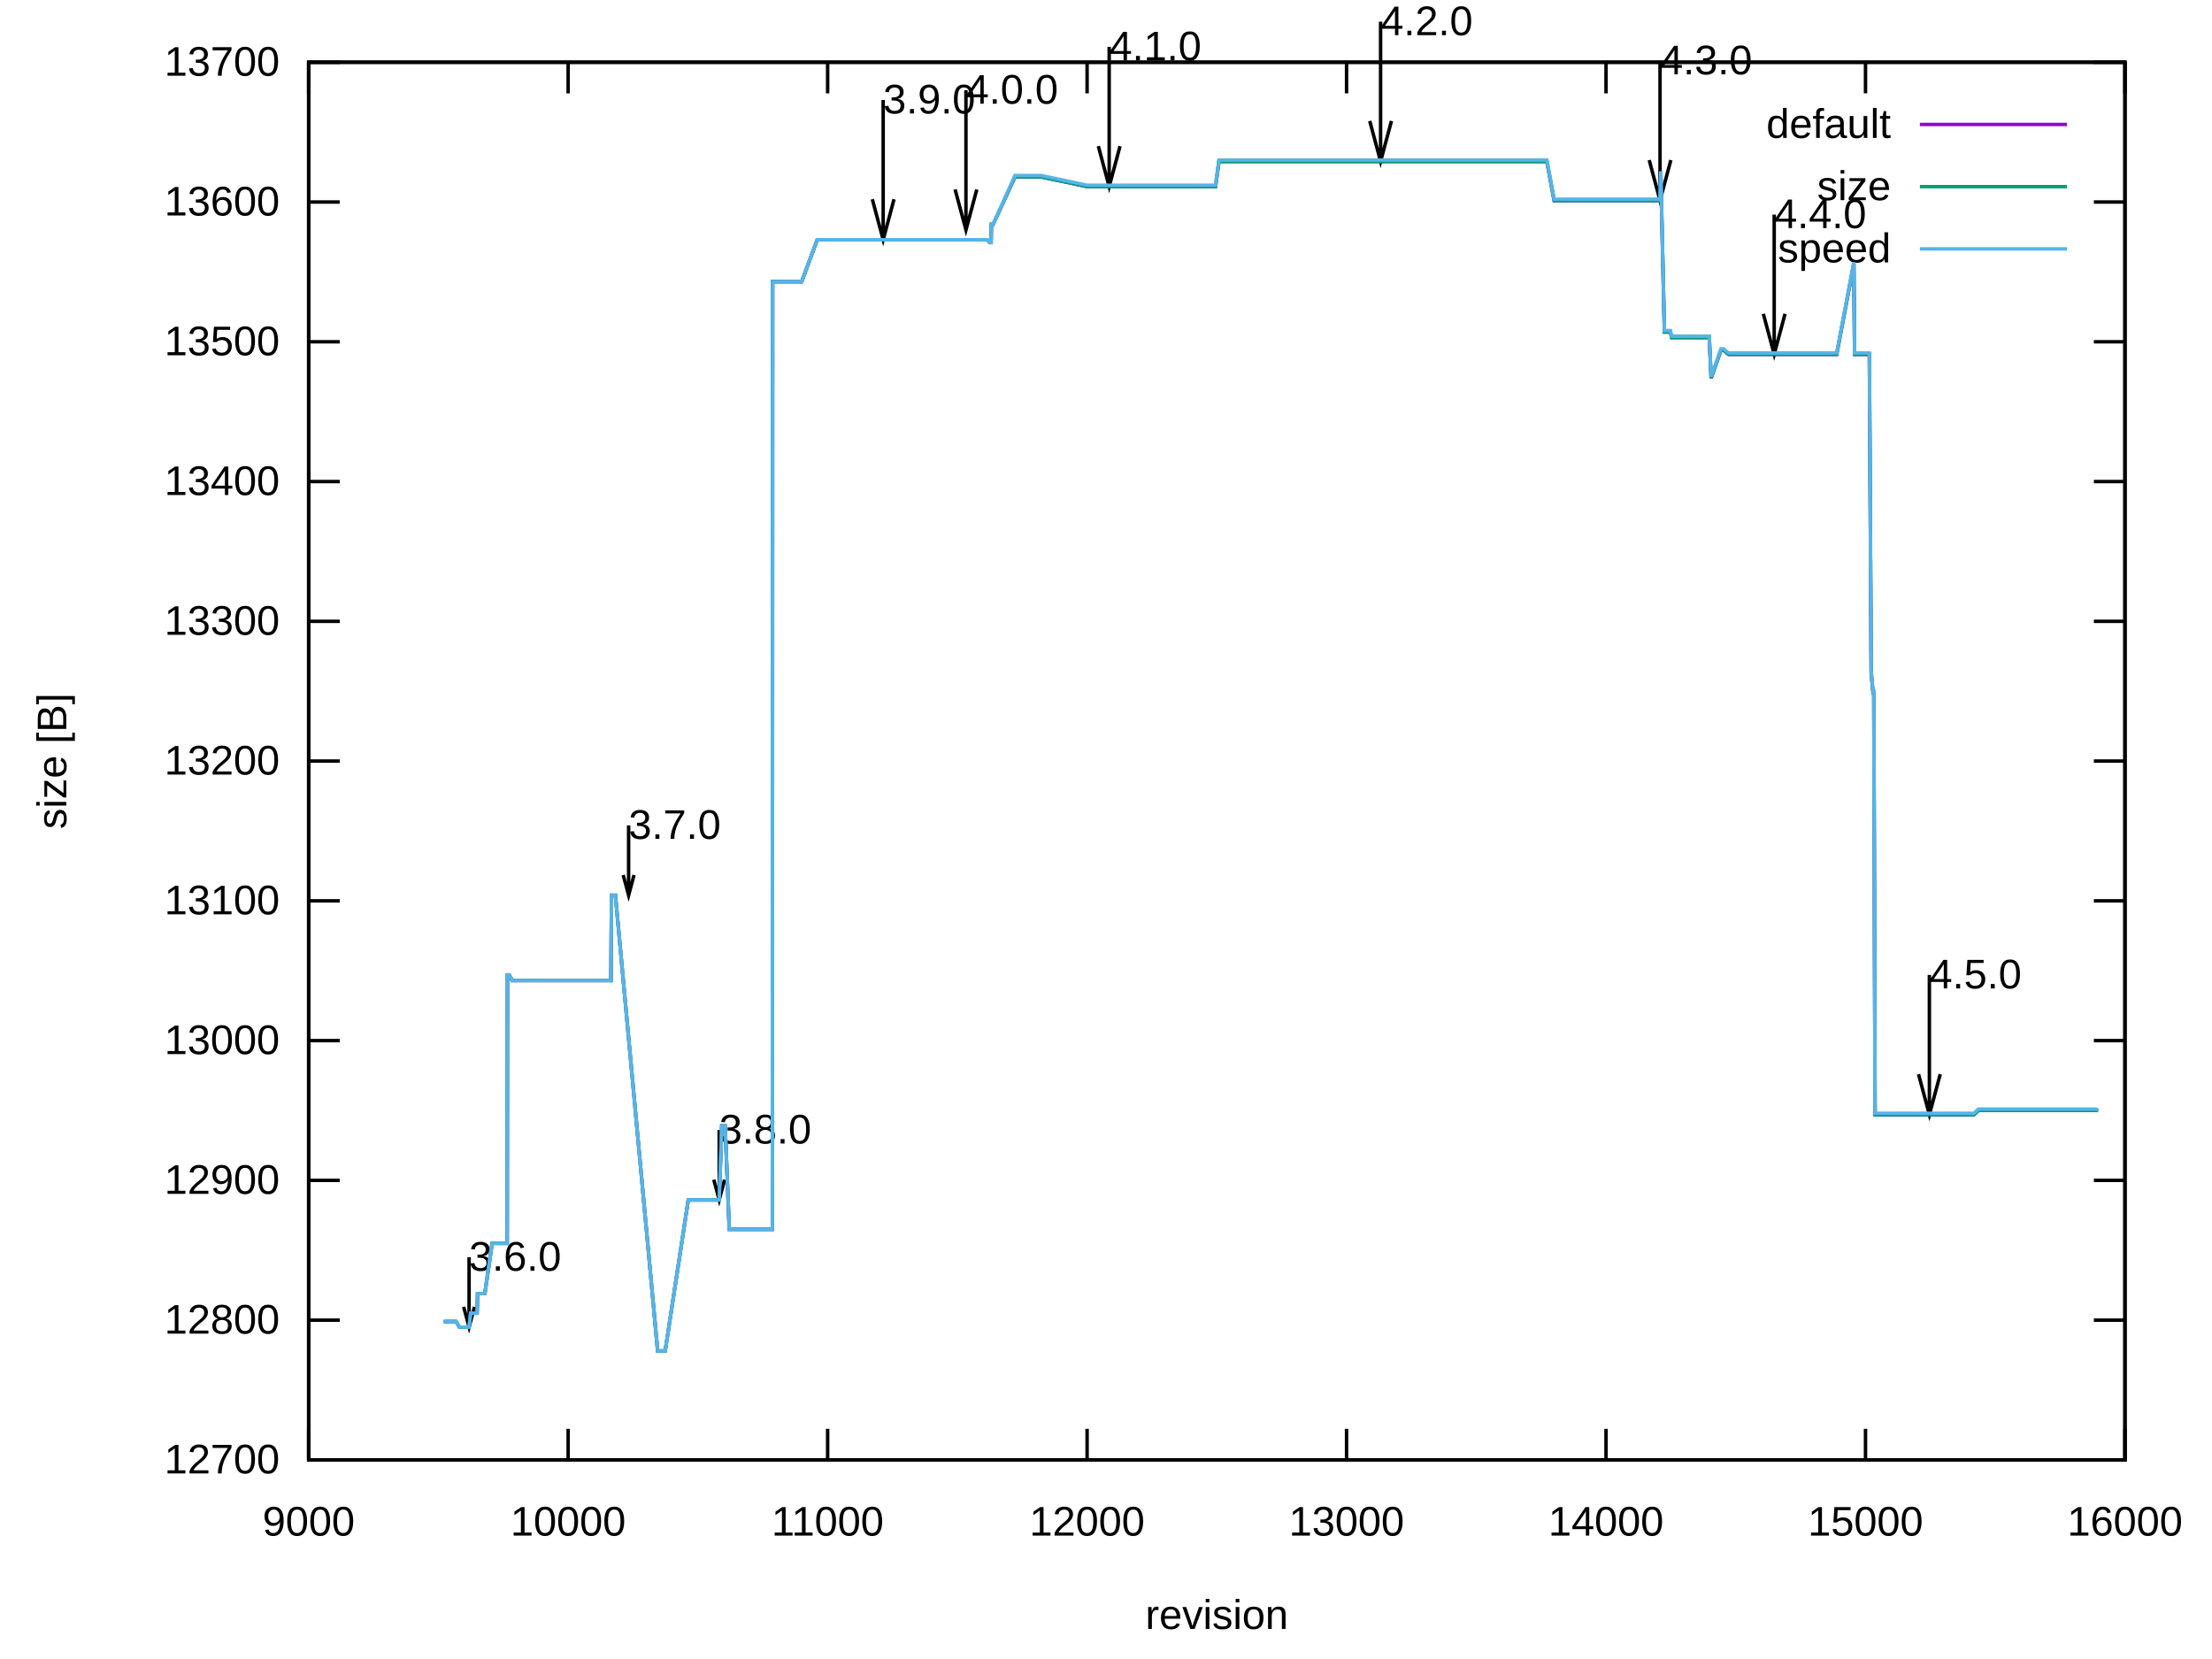
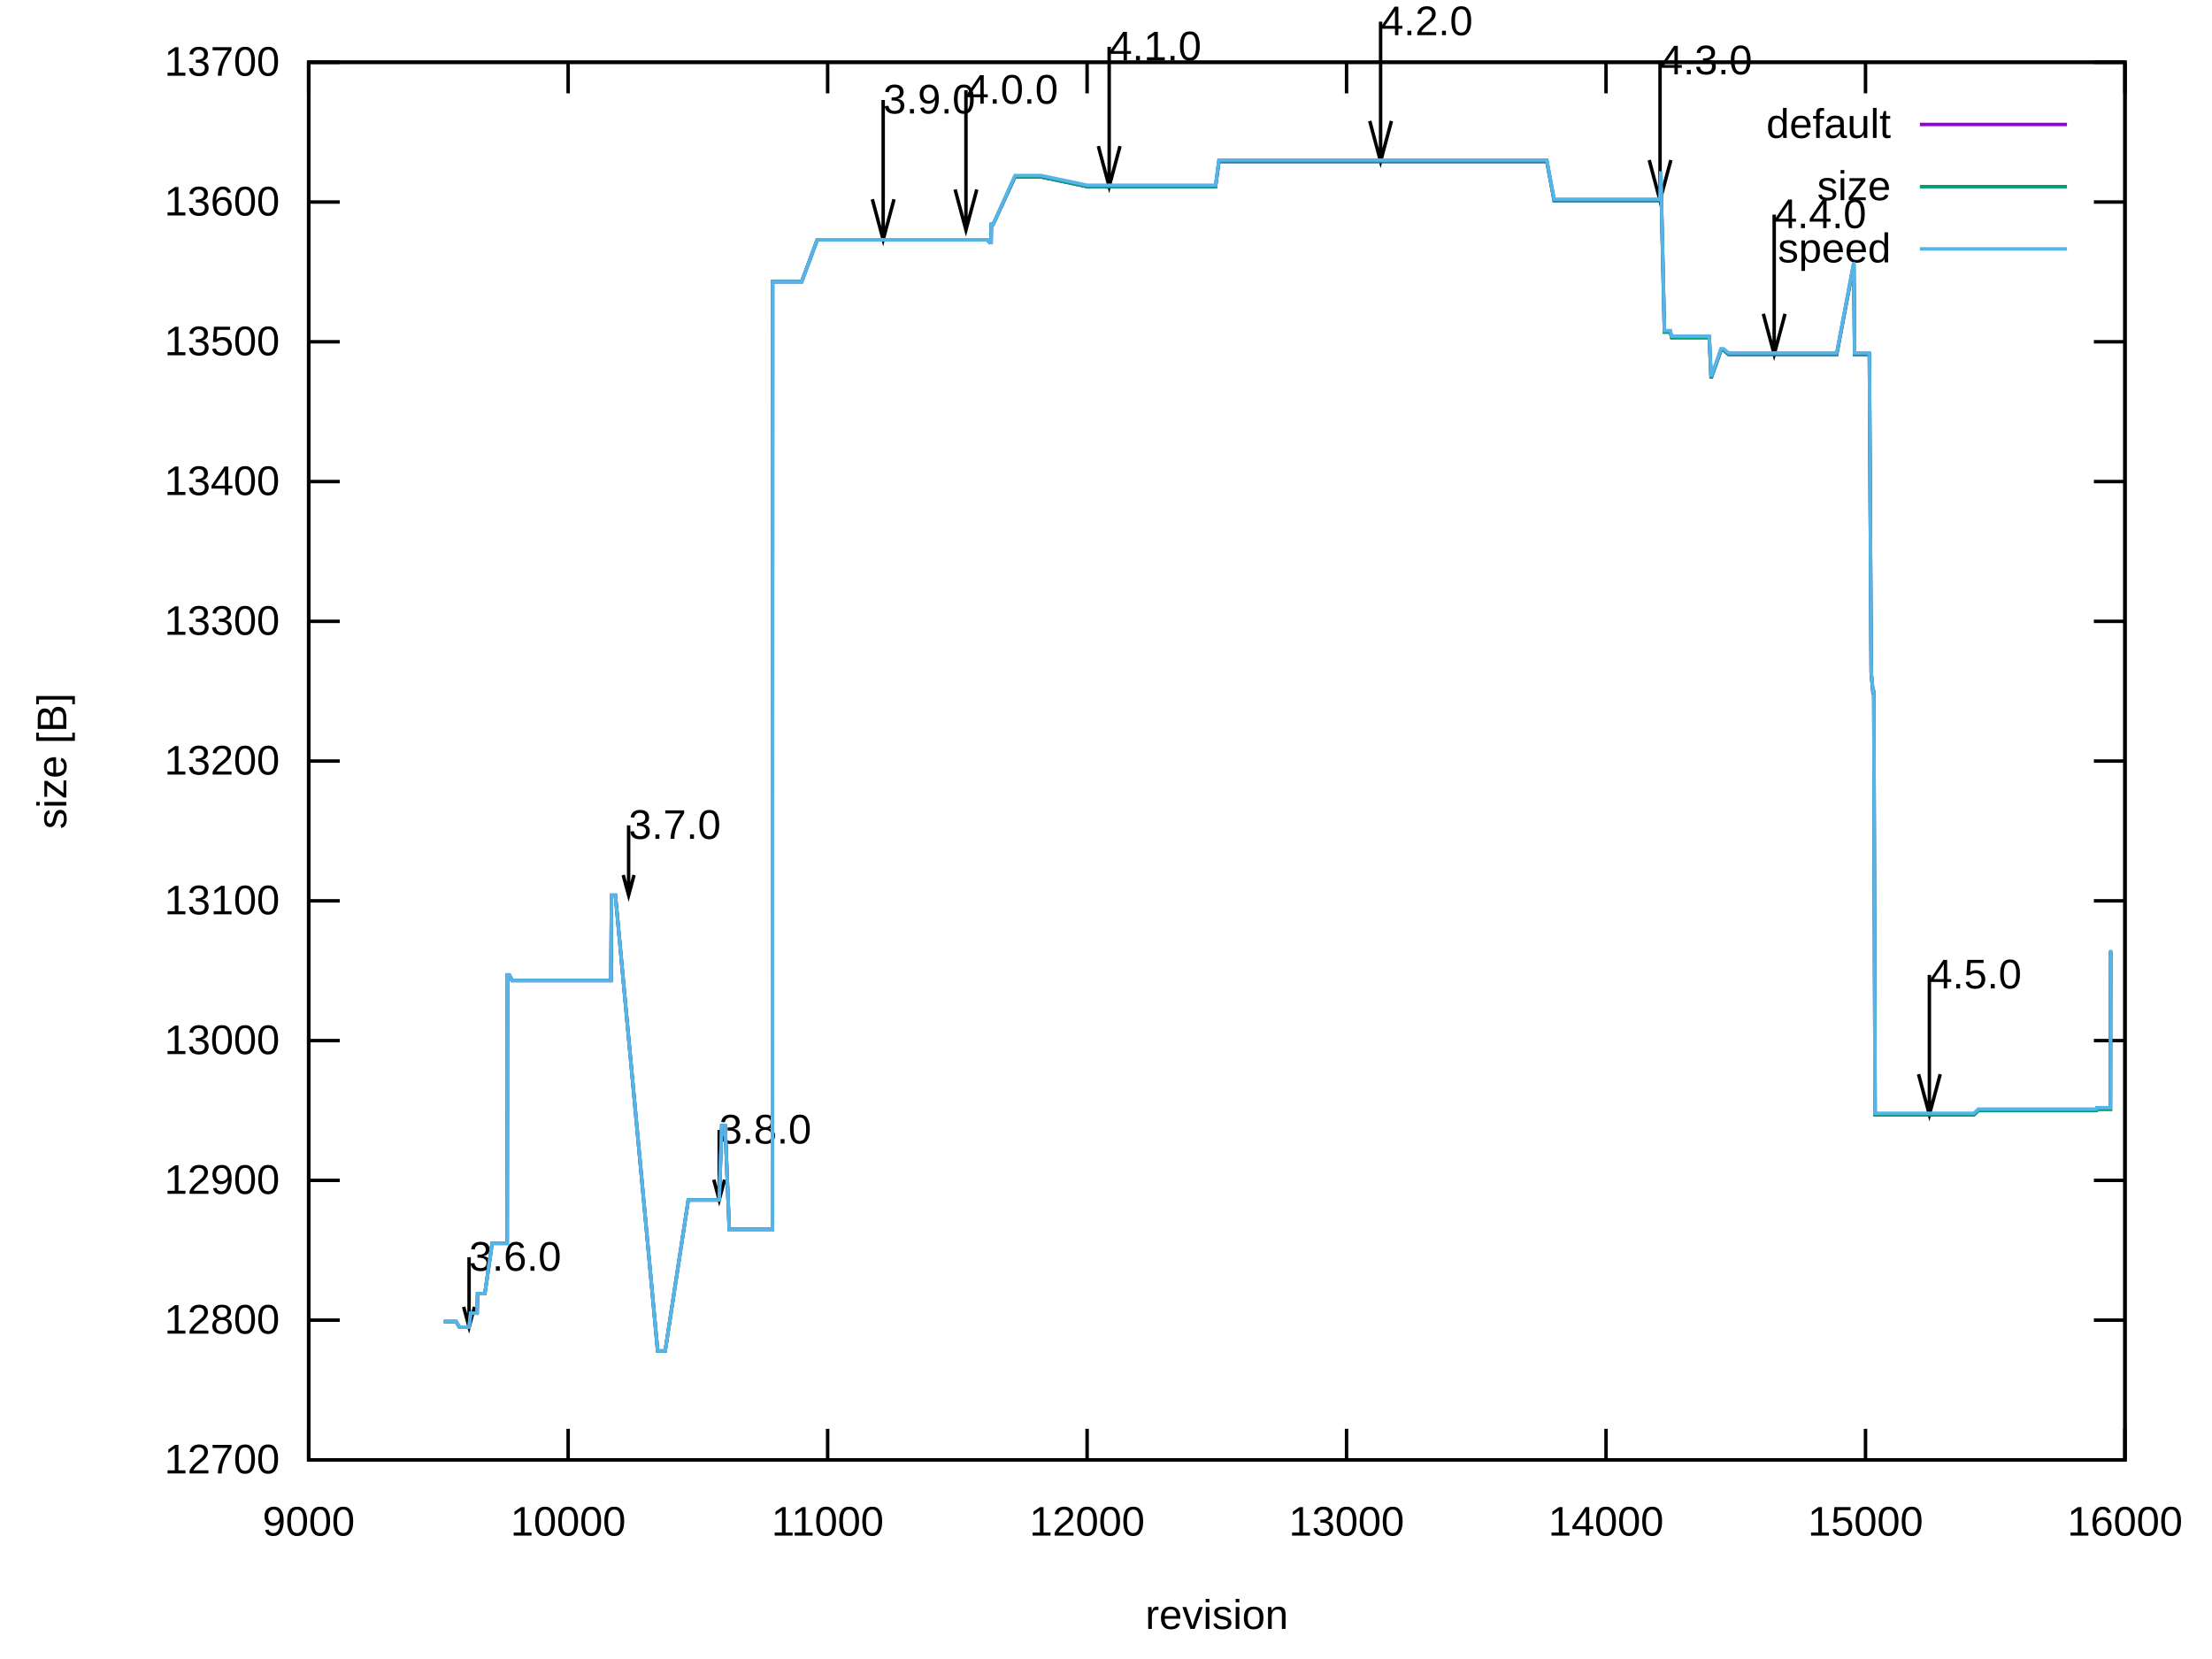
<svg xmlns="http://www.w3.org/2000/svg" xmlns:xlink="http://www.w3.org/1999/xlink" width="640" height="480" viewBox="0 0 640 480">
  <g id="gnuplot_canvas">
    <rect x="0" y="0" width="640" height="480" fill="none" />
    <defs>
      <circle id="gpDot" r="0.5" stroke-width="0.5" stroke="currentColor" />
      <path id="gpPt0" stroke-width="0.222" stroke="currentColor" d="M-1,0 h2 M0,-1 v2" />
      <path id="gpPt1" stroke-width="0.222" stroke="currentColor" d="M-1,-1 L1,1 M1,-1 L-1,1" />
      <path id="gpPt2" stroke-width="0.222" stroke="currentColor" d="M-1,0 L1,0 M0,-1 L0,1 M-1,-1 L1,1 M-1,1 L1,-1" />
      <rect id="gpPt3" stroke-width="0.222" stroke="currentColor" x="-1" y="-1" width="2" height="2" />
      <rect id="gpPt4" stroke-width="0.222" stroke="currentColor" fill="currentColor" x="-1" y="-1" width="2" height="2" />
      <circle id="gpPt5" stroke-width="0.222" stroke="currentColor" cx="0" cy="0" r="1" />
      <use xlink:href="#gpPt5" id="gpPt6" fill="currentColor" stroke="none" />
      <path id="gpPt7" stroke-width="0.222" stroke="currentColor" d="M0,-1.33 L-1.33,0.67 L1.33,0.67 z" />
      <use xlink:href="#gpPt7" id="gpPt8" fill="currentColor" stroke="none" />
      <use xlink:href="#gpPt7" id="gpPt9" stroke="currentColor" transform="rotate(180)" />
      <use xlink:href="#gpPt9" id="gpPt10" fill="currentColor" stroke="none" />
      <use xlink:href="#gpPt3" id="gpPt11" stroke="currentColor" transform="rotate(45)" />
      <use xlink:href="#gpPt11" id="gpPt12" fill="currentColor" stroke="none" />
      <path id="gpPt13" stroke-width="0.222" stroke="currentColor" d="M0,1.330 L1.265,0.411 L0.782,-1.067 L-0.782,-1.076 L-1.265,0.411 z" />
      <use xlink:href="#gpPt13" id="gpPt14" fill="currentColor" stroke="none" />
      <filter id="textbox" filterUnits="objectBoundingBox" x="0" y="0" height="1" width="1">
        <feFlood flood-color="white" flood-opacity="1" result="bgnd" />
        <feComposite in="SourceGraphic" in2="bgnd" operator="atop" />
      </filter>
      <filter id="greybox" filterUnits="objectBoundingBox" x="0" y="0" height="1" width="1">
        <feFlood flood-color="lightgrey" flood-opacity="1" result="grey" />
        <feComposite in="SourceGraphic" in2="grey" operator="atop" />
      </filter>
    </defs>
    <g fill="none" color="white" stroke="currentColor" stroke-width="1.00" stroke-linecap="butt" stroke-linejoin="miter">
</g>
    <g fill="none" color="black" stroke="currentColor" stroke-width="1.00" stroke-linecap="butt" stroke-linejoin="miter">
      <path stroke="black" d="M89.31,422.40 L98.31,422.40 M614.82,422.40 L605.82,422.40  " />
      <g transform="translate(80.92,426.30)" stroke="none" fill="black" font-family="Arial" font-size="12.00" text-anchor="end">
        <text>
          <tspan font-family="Arial"> 12700</tspan>
        </text>
      </g>
    </g>
    <g fill="none" color="black" stroke="currentColor" stroke-width="1.00" stroke-linecap="butt" stroke-linejoin="miter">
      <path stroke="black" d="M89.31,381.96 L98.31,381.96 M614.82,381.96 L605.82,381.96  " />
      <g transform="translate(80.92,385.86)" stroke="none" fill="black" font-family="Arial" font-size="12.00" text-anchor="end">
        <text>
          <tspan font-family="Arial"> 12800</tspan>
        </text>
      </g>
    </g>
    <g fill="none" color="black" stroke="currentColor" stroke-width="1.00" stroke-linecap="butt" stroke-linejoin="miter">
      <path stroke="black" d="M89.31,341.52 L98.31,341.52 M614.82,341.52 L605.82,341.52  " />
      <g transform="translate(80.92,345.42)" stroke="none" fill="black" font-family="Arial" font-size="12.00" text-anchor="end">
        <text>
          <tspan font-family="Arial"> 12900</tspan>
        </text>
      </g>
    </g>
    <g fill="none" color="black" stroke="currentColor" stroke-width="1.00" stroke-linecap="butt" stroke-linejoin="miter">
      <path stroke="black" d="M89.31,301.08 L98.31,301.08 M614.82,301.08 L605.82,301.08  " />
      <g transform="translate(80.92,304.98)" stroke="none" fill="black" font-family="Arial" font-size="12.00" text-anchor="end">
        <text>
          <tspan font-family="Arial"> 13000</tspan>
        </text>
      </g>
    </g>
    <g fill="none" color="black" stroke="currentColor" stroke-width="1.00" stroke-linecap="butt" stroke-linejoin="miter">
      <path stroke="black" d="M89.31,260.64 L98.31,260.64 M614.82,260.64 L605.82,260.64  " />
      <g transform="translate(80.92,264.54)" stroke="none" fill="black" font-family="Arial" font-size="12.00" text-anchor="end">
        <text>
          <tspan font-family="Arial"> 13100</tspan>
        </text>
      </g>
    </g>
    <g fill="none" color="black" stroke="currentColor" stroke-width="1.00" stroke-linecap="butt" stroke-linejoin="miter">
      <path stroke="black" d="M89.31,220.20 L98.31,220.20 M614.82,220.20 L605.82,220.20  " />
      <g transform="translate(80.92,224.10)" stroke="none" fill="black" font-family="Arial" font-size="12.00" text-anchor="end">
        <text>
          <tspan font-family="Arial"> 13200</tspan>
        </text>
      </g>
    </g>
    <g fill="none" color="black" stroke="currentColor" stroke-width="1.00" stroke-linecap="butt" stroke-linejoin="miter">
      <path stroke="black" d="M89.31,179.77 L98.31,179.77 M614.82,179.77 L605.82,179.77  " />
      <g transform="translate(80.92,183.67)" stroke="none" fill="black" font-family="Arial" font-size="12.00" text-anchor="end">
        <text>
          <tspan font-family="Arial"> 13300</tspan>
        </text>
      </g>
    </g>
    <g fill="none" color="black" stroke="currentColor" stroke-width="1.00" stroke-linecap="butt" stroke-linejoin="miter">
      <path stroke="black" d="M89.31,139.33 L98.31,139.33 M614.82,139.33 L605.82,139.33  " />
      <g transform="translate(80.92,143.23)" stroke="none" fill="black" font-family="Arial" font-size="12.00" text-anchor="end">
        <text>
          <tspan font-family="Arial"> 13400</tspan>
        </text>
      </g>
    </g>
    <g fill="none" color="black" stroke="currentColor" stroke-width="1.00" stroke-linecap="butt" stroke-linejoin="miter">
      <path stroke="black" d="M89.31,98.89 L98.31,98.89 M614.82,98.89 L605.82,98.89  " />
      <g transform="translate(80.92,102.79)" stroke="none" fill="black" font-family="Arial" font-size="12.00" text-anchor="end">
        <text>
          <tspan font-family="Arial"> 13500</tspan>
        </text>
      </g>
    </g>
    <g fill="none" color="black" stroke="currentColor" stroke-width="1.00" stroke-linecap="butt" stroke-linejoin="miter">
      <path stroke="black" d="M89.31,58.45 L98.31,58.45 M614.82,58.45 L605.82,58.45  " />
      <g transform="translate(80.92,62.35)" stroke="none" fill="black" font-family="Arial" font-size="12.00" text-anchor="end">
        <text>
          <tspan font-family="Arial"> 13600</tspan>
        </text>
      </g>
    </g>
    <g fill="none" color="black" stroke="currentColor" stroke-width="1.00" stroke-linecap="butt" stroke-linejoin="miter">
      <path stroke="black" d="M89.31,18.01 L98.31,18.01 M614.82,18.01 L605.82,18.01  " />
      <g transform="translate(80.92,21.91)" stroke="none" fill="black" font-family="Arial" font-size="12.00" text-anchor="end">
        <text>
          <tspan font-family="Arial"> 13700</tspan>
        </text>
      </g>
    </g>
    <g fill="none" color="black" stroke="currentColor" stroke-width="1.00" stroke-linecap="butt" stroke-linejoin="miter">
      <path stroke="black" d="M89.31,422.40 L89.31,413.40 M89.31,18.01 L89.31,27.01  " />
      <g transform="translate(89.31,444.30)" stroke="none" fill="black" font-family="Arial" font-size="12.00" text-anchor="middle">
        <text>
          <tspan font-family="Arial"> 9000</tspan>
        </text>
      </g>
    </g>
    <g fill="none" color="black" stroke="currentColor" stroke-width="1.00" stroke-linecap="butt" stroke-linejoin="miter">
      <path stroke="black" d="M164.38,422.40 L164.38,413.40 M164.38,18.01 L164.38,27.01  " />
      <g transform="translate(164.38,444.30)" stroke="none" fill="black" font-family="Arial" font-size="12.00" text-anchor="middle">
        <text>
          <tspan font-family="Arial"> 10000</tspan>
        </text>
      </g>
    </g>
    <g fill="none" color="black" stroke="currentColor" stroke-width="1.00" stroke-linecap="butt" stroke-linejoin="miter">
      <path stroke="black" d="M239.46,422.40 L239.46,413.40 M239.46,18.01 L239.46,27.01  " />
      <g transform="translate(239.46,444.30)" stroke="none" fill="black" font-family="Arial" font-size="12.00" text-anchor="middle">
        <text>
          <tspan font-family="Arial"> 11000</tspan>
        </text>
      </g>
    </g>
    <g fill="none" color="black" stroke="currentColor" stroke-width="1.00" stroke-linecap="butt" stroke-linejoin="miter">
      <path stroke="black" d="M314.53,422.40 L314.53,413.40 M314.53,18.01 L314.53,27.01  " />
      <g transform="translate(314.53,444.30)" stroke="none" fill="black" font-family="Arial" font-size="12.00" text-anchor="middle">
        <text>
          <tspan font-family="Arial"> 12000</tspan>
        </text>
      </g>
    </g>
    <g fill="none" color="black" stroke="currentColor" stroke-width="1.00" stroke-linecap="butt" stroke-linejoin="miter">
      <path stroke="black" d="M389.60,422.40 L389.60,413.40 M389.60,18.01 L389.60,27.01  " />
      <g transform="translate(389.60,444.30)" stroke="none" fill="black" font-family="Arial" font-size="12.00" text-anchor="middle">
        <text>
          <tspan font-family="Arial"> 13000</tspan>
        </text>
      </g>
    </g>
    <g fill="none" color="black" stroke="currentColor" stroke-width="1.00" stroke-linecap="butt" stroke-linejoin="miter">
      <path stroke="black" d="M464.67,422.40 L464.67,413.40 M464.67,18.01 L464.67,27.01  " />
      <g transform="translate(464.67,444.30)" stroke="none" fill="black" font-family="Arial" font-size="12.00" text-anchor="middle">
        <text>
          <tspan font-family="Arial"> 14000</tspan>
        </text>
      </g>
    </g>
    <g fill="none" color="black" stroke="currentColor" stroke-width="1.00" stroke-linecap="butt" stroke-linejoin="miter">
      <path stroke="black" d="M539.75,422.40 L539.75,413.40 M539.75,18.01 L539.75,27.01  " />
      <g transform="translate(539.75,444.30)" stroke="none" fill="black" font-family="Arial" font-size="12.00" text-anchor="middle">
        <text>
          <tspan font-family="Arial"> 15000</tspan>
        </text>
      </g>
    </g>
    <g fill="none" color="black" stroke="currentColor" stroke-width="1.00" stroke-linecap="butt" stroke-linejoin="miter">
      <path stroke="black" d="M614.82,422.40 L614.82,413.40 M614.82,18.01 L614.82,27.01  " />
      <g transform="translate(614.82,444.30)" stroke="none" fill="black" font-family="Arial" font-size="12.00" text-anchor="middle">
        <text>
          <tspan font-family="Arial"> 16000</tspan>
        </text>
      </g>
    </g>
    <g fill="none" color="black" stroke="currentColor" stroke-width="1.00" stroke-linecap="butt" stroke-linejoin="miter">
</g>
    <g fill="none" color="black" stroke="currentColor" stroke-width="1.00" stroke-linecap="butt" stroke-linejoin="miter">
      <path stroke="black" d="M89.31,18.01 L89.31,422.40 L614.82,422.40 L614.82,18.01 L89.31,18.01 Z  " />
      <g transform="translate(135.71,367.66)" stroke="none" fill="black" font-family="Arial" font-size="12.00" text-anchor="start">
        <text>
          <tspan font-family="Arial">3.6.0</tspan>
        </text>
      </g>
      <g transform="translate(181.87,242.71)" stroke="none" fill="black" font-family="Arial" font-size="12.00" text-anchor="start">
        <text>
          <tspan font-family="Arial">3.7.0</tspan>
        </text>
      </g>
      <g transform="translate(208.08,330.86)" stroke="none" fill="black" font-family="Arial" font-size="12.00" text-anchor="start">
        <text>
          <tspan font-family="Arial">3.8.0</tspan>
        </text>
      </g>
      <g transform="translate(255.52,32.83)" stroke="none" fill="black" font-family="Arial" font-size="12.00" text-anchor="start">
        <text>
          <tspan font-family="Arial">3.9.0</tspan>
        </text>
      </g>
      <g transform="translate(279.47,30.00)" stroke="none" fill="black" font-family="Arial" font-size="12.00" text-anchor="start">
        <text>
          <tspan font-family="Arial">4.0.0</tspan>
        </text>
      </g>
      <g transform="translate(320.91,17.46)" stroke="none" fill="black" font-family="Arial" font-size="12.00" text-anchor="start">
        <text>
          <tspan font-family="Arial">4.1.0</tspan>
        </text>
      </g>
      <g transform="translate(399.44,10.18)" stroke="none" fill="black" font-family="Arial" font-size="12.00" text-anchor="start">
        <text>
          <tspan font-family="Arial">4.2.0</tspan>
        </text>
      </g>
      <g transform="translate(480.29,21.51)" stroke="none" fill="black" font-family="Arial" font-size="12.00" text-anchor="start">
        <text>
          <tspan font-family="Arial">4.3.0</tspan>
        </text>
      </g>
      <g transform="translate(513.32,65.99)" stroke="none" fill="black" font-family="Arial" font-size="12.00" text-anchor="start">
        <text>
          <tspan font-family="Arial">4.4.0</tspan>
        </text>
      </g>
      <g transform="translate(558.22,285.98)" stroke="none" fill="black" font-family="Arial" font-size="12.00" text-anchor="start">
        <text>
          <tspan font-family="Arial">4.5.0</tspan>
        </text>
      </g>
    </g>
    <g fill="none" color="black" stroke="currentColor" stroke-width="1.00" stroke-linecap="butt" stroke-linejoin="miter">
      <path stroke="black" d="M134.15,378.12 L135.72,383.97 L137.29,378.12 M135.72,363.75 L135.72,383.97  " />
    </g>
    <g fill="none" color="black" stroke="currentColor" stroke-width="1.00" stroke-linecap="butt" stroke-linejoin="miter">
      <path stroke="black" d="M180.31,253.17 L181.88,259.02 L183.45,253.17 M181.88,238.80 L181.88,259.02  " />
    </g>
    <g fill="none" color="black" stroke="currentColor" stroke-width="1.00" stroke-linecap="butt" stroke-linejoin="miter">
      <path stroke="black" d="M206.52,341.32 L208.09,347.17 L209.66,341.32 M208.09,326.95 L208.09,347.17  " />
    </g>
    <g fill="none" color="black" stroke="currentColor" stroke-width="1.00" stroke-linecap="butt" stroke-linejoin="miter">
      <path stroke="black" d="M252.39,57.65 L255.53,69.36 L258.67,57.65 M255.53,28.92 L255.53,69.36  " />
    </g>
    <g fill="none" color="black" stroke="currentColor" stroke-width="1.00" stroke-linecap="butt" stroke-linejoin="miter">
      <path stroke="black" d="M276.34,54.82 L279.48,66.53 L282.62,54.82 M279.48,26.09 L279.48,66.53  " />
    </g>
    <g fill="none" color="black" stroke="currentColor" stroke-width="1.00" stroke-linecap="butt" stroke-linejoin="miter">
      <path stroke="black" d="M317.78,42.28 L320.92,53.99 L324.06,42.28 M320.92,13.55 L320.92,53.99  " />
    </g>
    <g fill="none" color="black" stroke="currentColor" stroke-width="1.00" stroke-linecap="butt" stroke-linejoin="miter">
      <path stroke="black" d="M396.31,35.00 L399.45,46.71 L402.59,35.00 M399.45,6.27 L399.45,46.71  " />
    </g>
    <g fill="none" color="black" stroke="currentColor" stroke-width="1.00" stroke-linecap="butt" stroke-linejoin="miter">
      <path stroke="black" d="M477.17,46.32 L480.30,58.03 L483.43,46.32 M480.30,17.60 L480.30,58.03  " />
    </g>
    <g fill="none" color="black" stroke="currentColor" stroke-width="1.00" stroke-linecap="butt" stroke-linejoin="miter">
      <path stroke="black" d="M510.19,90.81 L513.33,102.52 L516.47,90.81 M513.33,62.08 L513.33,102.52  " />
    </g>
    <g fill="none" color="black" stroke="currentColor" stroke-width="1.00" stroke-linecap="butt" stroke-linejoin="miter">
      <path stroke="black" d="M555.09,310.80 L558.23,322.51 L561.37,310.80 M558.23,282.07 L558.23,322.51  " />
    </g>
    <g fill="none" color="black" stroke="currentColor" stroke-width="1.00" stroke-linecap="butt" stroke-linejoin="miter">
</g>
    <g id="gnuplot_plot_1">
      <g fill="none" color="black" stroke="currentColor" stroke-width="1.00" stroke-linecap="butt" stroke-linejoin="miter">
        <g transform="translate(547.09,39.91)" stroke="none" fill="black" font-family="Arial" font-size="12.00" text-anchor="end">
          <text>
            <tspan font-family="Arial">default</tspan>
          </text>
        </g>
      </g>
      <g fill="none" color="black" stroke="currentColor" stroke-width="1.00" stroke-linecap="butt" stroke-linejoin="miter">
-         <path stroke="rgb(148,   0, 211)" d="M555.48,36.01 L598.04,36.01 M128.42,382.37 L129.85,382.37 L130.60,382.37 L131.95,382.37 L132.93,383.98 L133.53,383.98   L134.05,383.98 L134.43,383.98 L134.50,383.98 L134.58,383.98 L134.65,383.98 L135.71,383.98 L136.16,379.94 L136.76,379.94   L136.98,379.94 L137.06,379.94 L137.13,379.94 L137.21,379.94 L137.36,379.94 L137.73,379.94 L137.81,379.94 L138.03,379.94   L138.18,374.28 L138.33,374.28 L138.41,374.28 L138.78,374.28 L139.01,374.28 L139.16,374.28 L139.23,374.28 L139.31,374.28   L140.28,374.28 L142.39,359.72 L144.11,359.72 L144.86,359.72 L145.39,359.72 L145.69,359.72 L146.44,359.72 L146.67,359.72   L146.74,359.72 L146.82,282.08 L146.89,282.08 L147.34,282.08 L148.17,283.69 L148.62,283.69 L148.69,283.69 L148.84,283.69   L149.14,283.69 L149.59,283.69 L149.89,283.69 L149.97,283.69 L150.49,283.69 L150.72,283.69 L150.79,283.69 L150.87,283.69   L151.62,283.69 L151.77,283.69 L152.07,283.69 L155.30,283.69 L160.55,283.69 L160.85,283.69 L161.00,283.69 L161.08,283.69   L161.46,283.69 L176.62,283.69 L176.77,283.69 L176.92,259.03 L177.45,259.03 L177.97,259.03 L178.05,259.03 L190.28,390.86   L190.58,390.86 L190.66,390.86 L191.86,390.86 L191.93,390.86 L192.46,390.86 L199.14,347.18 L201.54,347.18 L202.67,347.18   L204.92,347.18 L206.27,347.18 L208.08,347.18 L208.83,325.75 L209.50,325.75 L209.80,325.75 L211.00,355.68 L212.43,355.68   L212.80,355.68 L213.63,355.68 L213.93,355.68 L214.53,355.68 L222.56,355.68 L223.09,355.68 L223.39,355.68 L223.47,355.68   L223.54,81.50 L223.69,81.50 L224.44,81.50 L231.95,81.50 L236.45,69.37 L237.50,69.37 L245.99,69.37 L246.96,69.37   L250.72,69.37 L255.52,69.37 L258.97,69.37 L264.23,69.37 L264.61,69.37 L267.31,69.37 L272.11,69.37 L272.34,69.37   L273.01,69.37 L277.52,69.37 L277.67,69.37 L279.47,69.37 L283.45,69.37 L285.55,69.37 L285.63,69.37 L286.38,70.18   L286.75,70.18 L286.83,64.92 L287.28,64.92 L287.35,64.92 L293.66,51.17 L301.17,51.17 L314.60,54.00 L318.73,54.00   L320.91,54.00 L321.89,54.00 L322.04,54.00 L322.19,54.00 L322.49,54.00 L322.71,54.00 L323.09,54.00 L343.96,54.00   L345.68,54.00 L346.81,54.00 L348.31,54.00 L349.36,54.00 L351.16,54.00 L351.69,54.00 L352.67,46.72 L362.73,46.72   L365.05,46.72 L366.25,46.72 L366.48,46.72 L370.53,46.72 L373.39,46.72 L374.21,46.72 L376.61,46.72 L379.24,46.72   L380.22,46.72 L381.42,46.72 L382.09,46.72 L387.27,46.72 L399.44,46.72 L404.62,46.72 L412.12,46.72 L426.76,46.72   L441.33,46.72 L442.08,46.72 L442.83,46.72 L445.76,46.72 L447.56,46.72 L449.66,58.04 L449.96,58.04 L450.64,58.04   L451.54,58.04 L453.04,58.04 L456.04,58.04 L457.17,58.04 L464.67,58.04 L478.49,58.04 L480.29,58.04 L480.51,49.96   L481.57,96.06 L482.32,96.06 L482.54,96.06 L483.14,96.06 L483.29,96.06 L483.67,97.67 L487.20,97.67 L490.65,97.67   L492.45,97.67 L494.55,97.67 L495.08,109.40 L497.93,101.31 L498.31,101.31 L498.68,101.31 L500.11,102.53 L502.96,102.53   L504.31,102.53 L513.32,102.53 L513.47,102.53 L517.98,102.53 L520.08,102.53 L526.01,102.53 L531.41,102.53 L536.37,76.24   L536.59,102.53 L539.45,102.53 L540.87,102.53 L541.40,194.73 L541.92,200.39 L542.15,200.39 L542.52,322.52 L544.25,322.52   L546.73,322.52 L547.55,322.52 L548.53,322.52 L548.61,322.52 L548.68,322.52 L552.66,322.52 L557.76,322.52 L558.22,322.52   L563.55,322.52 L571.13,322.52 L572.40,321.30 L573.61,321.30 L576.23,321.30 L581.04,321.30 L583.29,321.30 L589.97,321.30   L594.10,321.30 L594.17,321.30 L597.40,321.30 L606.56,321.30 L606.64,320.90  " />
+         <path stroke="rgb(148,   0, 211)" d="M555.48,36.01 L598.04,36.01 M128.42,382.37 L129.85,382.37 L130.60,382.37 L131.95,382.37 L132.93,383.98 L133.53,383.98   L134.05,383.98 L134.43,383.98 L134.50,383.98 L134.58,383.98 L134.65,383.98 L135.71,383.98 L136.16,379.94 L136.76,379.94   L136.98,379.94 L137.06,379.94 L137.13,379.94 L137.21,379.94 L137.36,379.94 L137.73,379.94 L137.81,379.94 L138.03,379.94   L138.18,374.28 L138.33,374.28 L138.41,374.28 L138.78,374.28 L139.01,374.28 L139.16,374.28 L139.23,374.28 L139.31,374.28   L140.28,374.28 L142.39,359.72 L144.11,359.72 L144.86,359.72 L145.39,359.72 L145.69,359.72 L146.44,359.72 L146.67,359.72   L146.74,359.72 L146.82,282.08 L146.89,282.08 L147.34,282.08 L148.17,283.69 L148.62,283.69 L148.69,283.69 L148.84,283.69   L149.14,283.69 L149.59,283.69 L149.89,283.69 L149.97,283.69 L150.49,283.69 L150.72,283.69 L150.79,283.69 L150.87,283.69   L151.62,283.69 L151.77,283.69 L152.07,283.69 L155.30,283.69 L160.55,283.69 L160.85,283.69 L161.00,283.69 L161.08,283.69   L161.46,283.69 L176.62,283.69 L176.77,283.69 L176.92,259.03 L177.45,259.03 L177.97,259.03 L178.05,259.03 L190.28,390.86   L190.58,390.86 L190.66,390.86 L191.86,390.86 L191.93,390.86 L192.46,390.86 L199.14,347.18 L201.54,347.18 L202.67,347.18   L204.92,347.18 L206.27,347.18 L208.08,347.18 L208.83,325.75 L209.50,325.75 L209.80,325.75 L211.00,355.68 L212.43,355.68   L212.80,355.68 L213.63,355.68 L213.93,355.68 L214.53,355.68 L222.56,355.68 L223.09,355.68 L223.39,355.68 L223.47,355.68   L223.54,81.50 L223.69,81.50 L224.44,81.50 L231.95,81.50 L236.45,69.37 L237.50,69.37 L245.99,69.37 L246.96,69.37   L250.72,69.37 L255.52,69.37 L258.97,69.37 L264.23,69.37 L264.61,69.37 L267.31,69.37 L272.11,69.37 L272.34,69.37   L273.01,69.37 L277.52,69.37 L277.67,69.37 L279.47,69.37 L283.45,69.37 L285.55,69.37 L285.63,69.37 L286.38,70.18   L286.75,70.18 L286.83,64.92 L287.28,64.92 L287.35,64.92 L293.66,51.17 L301.17,51.17 L314.60,54.00 L318.73,54.00   L320.91,54.00 L321.89,54.00 L322.04,54.00 L322.19,54.00 L322.49,54.00 L322.71,54.00 L323.09,54.00 L343.96,54.00   L345.68,54.00 L346.81,54.00 L348.31,54.00 L349.36,54.00 L351.16,54.00 L351.69,54.00 L352.67,46.72 L362.73,46.72   L365.05,46.72 L366.25,46.72 L366.48,46.72 L370.53,46.72 L373.39,46.72 L374.21,46.72 L376.61,46.72 L379.24,46.72   L380.22,46.72 L381.42,46.72 L382.09,46.72 L387.27,46.72 L399.44,46.72 L404.62,46.72 L412.12,46.72 L426.76,46.72   L441.33,46.72 L442.08,46.72 L442.83,46.72 L445.76,46.72 L447.56,46.72 L449.66,58.04 L449.96,58.04 L450.64,58.04   L451.54,58.04 L453.04,58.04 L456.04,58.04 L457.17,58.04 L464.67,58.04 L478.49,58.04 L480.29,58.04 L480.51,49.96   L481.57,96.06 L482.32,96.06 L482.54,96.06 L483.14,96.06 L483.29,96.06 L483.67,97.67 L487.20,97.67 L490.65,97.67   L492.45,97.67 L494.55,97.67 L495.08,109.40 L497.93,101.31 L498.31,101.31 L498.68,101.31 L500.11,102.53 L502.96,102.53   L504.31,102.53 L513.32,102.53 L513.47,102.53 L517.98,102.53 L520.08,102.53 L526.01,102.53 L531.41,102.53 L536.37,76.24   L536.59,102.53 L539.45,102.53 L540.87,102.53 L541.40,194.73 L541.92,200.39 L542.15,200.39 L542.52,322.52 L544.25,322.52   L546.73,322.52 L547.55,322.52 L548.53,322.52 L548.61,322.52 L548.68,322.52 L552.66,322.52 L557.76,322.52 L558.22,322.52   L563.55,322.52 L571.13,322.52 L572.40,321.30 L573.61,321.30 L576.23,321.30 L581.04,321.30 L583.29,321.30 L589.97,321.30   L594.10,321.30 L594.17,321.30 L597.40,321.30 L606.56,321.30 L606.64,320.90 L610.62,320.90 L610.69,275.20  " />
      </g>
    </g>
    <g id="gnuplot_plot_2">
      <g fill="none" color="black" stroke="currentColor" stroke-width="1.00" stroke-linecap="butt" stroke-linejoin="miter">
        <g transform="translate(547.09,57.91)" stroke="none" fill="black" font-family="Arial" font-size="12.00" text-anchor="end">
          <text>
            <tspan font-family="Arial">size</tspan>
          </text>
        </g>
      </g>
      <g fill="none" color="black" stroke="currentColor" stroke-width="1.00" stroke-linecap="butt" stroke-linejoin="miter">
-         <path stroke="rgb(  0, 158, 115)" d="M555.48,54.01 L598.04,54.01 M128.42,382.37 L129.85,382.37 L130.60,382.37 L131.95,382.37 L132.93,383.98 L133.53,383.98   L134.05,383.98 L134.43,383.98 L134.50,383.98 L134.58,383.98 L134.65,383.98 L135.71,383.98 L136.16,379.94 L136.76,379.94   L136.98,379.94 L137.06,379.94 L137.13,379.94 L137.21,379.94 L137.36,379.94 L137.73,379.94 L137.81,379.94 L138.03,379.94   L138.18,374.28 L138.33,374.28 L138.41,374.28 L138.78,374.28 L139.01,374.28 L139.16,374.28 L139.23,374.28 L139.31,374.28   L140.28,374.28 L142.39,359.72 L144.11,359.72 L144.86,359.72 L145.39,359.72 L145.69,359.72 L146.44,359.72 L146.67,359.72   L146.74,359.72 L146.82,282.08 L146.89,282.08 L147.34,282.08 L148.17,283.69 L148.62,283.69 L148.69,283.69 L148.84,283.69   L149.14,283.69 L149.59,283.69 L149.89,283.69 L149.97,283.69 L150.49,283.69 L150.72,283.69 L150.79,283.69 L150.87,283.69   L151.62,283.69 L151.77,283.69 L152.07,283.69 L155.30,283.69 L160.55,283.69 L160.85,283.69 L161.00,283.69 L161.08,283.69   L161.46,283.69 L176.62,283.69 L176.77,283.69 L176.92,259.03 L177.45,259.03 L177.97,259.03 L178.05,259.03 L190.28,390.86   L190.58,390.86 L190.66,390.86 L191.86,390.86 L191.93,390.86 L192.46,390.86 L199.14,347.18 L201.54,347.18 L202.67,347.18   L204.92,347.18 L206.27,347.18 L208.08,347.18 L208.83,325.75 L209.50,325.75 L209.80,325.75 L211.00,355.68 L212.43,355.68   L212.80,355.68 L213.63,355.68 L213.93,355.68 L214.53,355.68 L222.56,355.68 L223.09,355.68 L223.39,355.68 L223.47,355.68   L223.54,81.50 L223.69,81.50 L224.44,81.50 L231.95,81.50 L236.45,69.37 L237.50,69.37 L245.99,69.37 L246.96,69.37   L250.72,69.37 L255.52,69.37 L258.97,69.37 L264.23,69.37 L264.61,69.37 L267.31,69.37 L272.11,69.37 L272.34,69.37   L273.01,69.37 L277.52,69.37 L277.67,69.37 L279.47,69.37 L283.45,69.37 L285.55,69.37 L285.63,69.37 L286.38,70.18   L286.75,70.18 L286.83,64.92 L287.28,64.92 L287.35,64.92 L293.66,51.17 L301.17,51.17 L314.60,54.00 L318.73,54.00   L320.91,54.00 L321.89,54.00 L322.04,54.00 L322.19,54.00 L322.49,54.00 L322.71,54.00 L323.09,54.00 L343.96,54.00   L345.68,54.00 L346.81,54.00 L348.31,54.00 L349.36,54.00 L351.16,54.00 L351.69,54.00 L352.67,46.72 L362.73,46.72   L365.05,46.72 L366.25,46.72 L366.48,46.72 L370.53,46.72 L373.39,46.72 L374.21,46.72 L376.61,46.72 L379.24,46.72   L380.22,46.72 L381.42,46.72 L382.09,46.72 L387.27,46.72 L399.44,46.72 L404.62,46.72 L412.12,46.72 L426.76,46.72   L441.33,46.72 L442.08,46.72 L442.83,46.72 L445.76,46.72 L447.56,46.72 L449.66,58.04 L449.96,58.04 L450.64,58.04   L451.54,58.04 L453.04,58.04 L456.04,58.04 L457.17,58.04 L464.67,58.04 L478.49,58.04 L480.29,58.04 L480.51,49.96   L481.57,96.06 L482.32,96.06 L482.54,96.06 L483.14,96.06 L483.29,96.06 L483.67,97.67 L487.20,97.67 L490.65,97.67   L492.45,97.67 L494.55,97.67 L495.08,109.40 L497.93,101.31 L498.31,101.31 L498.68,101.31 L500.11,102.53 L502.96,102.53   L504.31,102.53 L513.32,102.53 L513.47,102.53 L517.98,102.53 L520.08,102.53 L526.01,102.53 L531.41,102.53 L536.37,76.24   L536.59,102.53 L539.45,102.53 L540.87,102.53 L541.40,194.73 L541.92,200.39 L542.15,200.39 L542.52,322.52 L544.25,322.52   L546.73,322.52 L547.55,322.52 L548.53,322.52 L548.61,322.52 L548.68,322.52 L552.66,322.52 L557.76,322.52 L558.22,322.52   L563.55,322.52 L571.13,322.52 L572.40,321.30 L573.61,321.30 L576.23,321.30 L581.04,321.30 L583.29,321.30 L589.97,321.30   L594.10,321.30 L594.17,321.30 L597.40,321.30 L606.56,321.30 L606.64,320.90  " />
+         <path stroke="rgb(  0, 158, 115)" d="M555.48,54.01 L598.04,54.01 M128.42,382.37 L129.85,382.37 L130.60,382.37 L131.95,382.37 L132.93,383.98 L133.53,383.98   L134.05,383.98 L134.43,383.98 L134.50,383.98 L134.58,383.98 L134.65,383.98 L135.71,383.98 L136.16,379.94 L136.76,379.94   L136.98,379.94 L137.06,379.94 L137.13,379.94 L137.21,379.94 L137.36,379.94 L137.73,379.94 L137.81,379.94 L138.03,379.94   L138.18,374.28 L138.33,374.28 L138.41,374.28 L138.78,374.28 L139.01,374.28 L139.16,374.28 L139.23,374.28 L139.31,374.28   L140.28,374.28 L142.39,359.72 L144.11,359.72 L144.86,359.72 L145.39,359.72 L145.69,359.72 L146.44,359.72 L146.67,359.72   L146.74,359.72 L146.82,282.08 L146.89,282.08 L147.34,282.08 L148.17,283.69 L148.62,283.69 L148.69,283.69 L148.84,283.69   L149.14,283.69 L149.59,283.69 L149.89,283.69 L149.97,283.69 L150.49,283.69 L150.72,283.69 L150.79,283.69 L150.87,283.69   L151.62,283.69 L151.77,283.69 L152.07,283.69 L155.30,283.69 L160.55,283.69 L160.85,283.69 L161.00,283.69 L161.08,283.69   L161.46,283.69 L176.62,283.69 L176.77,283.69 L176.92,259.03 L177.45,259.03 L177.97,259.03 L178.05,259.03 L190.28,390.86   L190.58,390.86 L190.66,390.86 L191.86,390.86 L191.93,390.86 L192.46,390.86 L199.14,347.18 L201.54,347.18 L202.67,347.18   L204.92,347.18 L206.27,347.18 L208.08,347.18 L208.83,325.75 L209.50,325.75 L209.80,325.75 L211.00,355.68 L212.43,355.68   L212.80,355.68 L213.63,355.68 L213.93,355.68 L214.53,355.68 L222.56,355.68 L223.09,355.68 L223.39,355.68 L223.47,355.68   L223.54,81.50 L223.69,81.50 L224.44,81.50 L231.95,81.50 L236.45,69.37 L237.50,69.37 L245.99,69.37 L246.96,69.37   L250.72,69.37 L255.52,69.37 L258.97,69.37 L264.23,69.37 L264.61,69.37 L267.31,69.37 L272.11,69.37 L272.34,69.37   L273.01,69.37 L277.52,69.37 L277.67,69.37 L279.47,69.37 L283.45,69.37 L285.55,69.37 L285.63,69.37 L286.38,70.18   L286.75,70.18 L286.83,64.92 L287.28,64.92 L287.35,64.92 L293.66,51.17 L301.17,51.17 L314.60,54.00 L318.73,54.00   L320.91,54.00 L321.89,54.00 L322.04,54.00 L322.19,54.00 L322.49,54.00 L322.71,54.00 L323.09,54.00 L343.96,54.00   L345.68,54.00 L346.81,54.00 L348.31,54.00 L349.36,54.00 L351.16,54.00 L351.69,54.00 L352.67,46.72 L362.73,46.72   L365.05,46.72 L366.25,46.72 L366.48,46.72 L370.53,46.72 L373.39,46.72 L374.21,46.72 L376.61,46.72 L379.24,46.72   L380.22,46.72 L381.42,46.72 L382.09,46.72 L387.27,46.72 L399.44,46.72 L404.62,46.72 L412.12,46.72 L426.76,46.72   L441.33,46.72 L442.08,46.72 L442.83,46.72 L445.76,46.72 L447.56,46.72 L449.66,58.04 L449.96,58.04 L450.64,58.04   L451.54,58.04 L453.04,58.04 L456.04,58.04 L457.17,58.04 L464.67,58.04 L478.49,58.04 L480.29,58.04 L480.51,49.96   L481.57,96.06 L482.32,96.06 L482.54,96.06 L483.14,96.06 L483.29,96.06 L483.67,97.67 L487.20,97.67 L490.65,97.67   L492.45,97.67 L494.55,97.67 L495.08,109.40 L497.93,101.31 L498.31,101.31 L498.68,101.31 L500.11,102.53 L502.96,102.53   L504.31,102.53 L513.32,102.53 L513.47,102.53 L517.98,102.53 L520.08,102.53 L526.01,102.53 L531.41,102.53 L536.37,76.24   L536.59,102.53 L539.45,102.53 L540.87,102.53 L541.40,194.73 L541.92,200.39 L542.15,200.39 L542.52,322.52 L544.25,322.52   L546.73,322.52 L547.55,322.52 L548.53,322.52 L548.61,322.52 L548.68,322.52 L552.66,322.52 L557.76,322.52 L558.22,322.52   L563.55,322.52 L571.13,322.52 L572.40,321.30 L573.61,321.30 L576.23,321.30 L581.04,321.30 L583.29,321.30 L589.97,321.30   L594.10,321.30 L594.17,321.30 L597.40,321.30 L606.56,321.30 L606.64,320.90 L610.62,320.90 L610.69,275.20  " />
      </g>
    </g>
    <g id="gnuplot_plot_3">
      <g fill="none" color="black" stroke="currentColor" stroke-width="1.00" stroke-linecap="butt" stroke-linejoin="miter">
        <g transform="translate(547.09,75.91)" stroke="none" fill="black" font-family="Arial" font-size="12.00" text-anchor="end">
          <text>
            <tspan font-family="Arial">speed</tspan>
          </text>
        </g>
      </g>
      <g fill="none" color="black" stroke="currentColor" stroke-width="1.00" stroke-linecap="butt" stroke-linejoin="miter">
-         <path stroke="rgb( 86, 180, 233)" d="M555.48,72.01 L598.04,72.01 M128.42,382.37 L129.85,382.37 L130.60,382.37 L131.95,382.37 L132.93,383.98 L133.53,383.98   L134.05,383.98 L134.43,383.98 L134.50,383.98 L134.58,383.98 L134.65,383.98 L135.71,383.98 L136.16,379.94 L136.76,379.94   L136.98,379.94 L137.06,379.94 L137.13,379.94 L137.21,379.94 L137.36,379.94 L137.73,379.94 L137.81,379.94 L138.03,379.94   L138.18,374.28 L138.33,374.28 L138.41,374.28 L138.78,374.28 L139.01,374.28 L139.16,374.28 L139.23,374.28 L139.31,374.28   L140.28,374.28 L142.39,359.72 L144.11,359.72 L144.86,359.72 L145.39,359.72 L145.69,359.72 L146.44,359.72 L146.67,359.72   L146.74,359.72 L146.82,282.08 L146.89,282.08 L147.34,282.08 L148.17,283.69 L148.62,283.69 L148.69,283.69 L148.84,283.69   L149.14,283.69 L149.59,283.69 L149.89,283.69 L149.97,283.69 L150.49,283.69 L150.72,283.69 L150.79,283.69 L150.87,283.69   L151.62,283.69 L151.77,283.69 L152.07,283.69 L155.30,283.69 L160.55,283.69 L160.85,283.69 L161.00,283.69 L161.08,283.69   L161.46,283.69 L176.62,283.69 L176.77,283.69 L176.92,259.03 L177.45,259.03 L177.97,259.03 L178.05,259.03 L190.28,390.86   L190.58,390.86 L190.66,390.86 L191.86,390.86 L191.93,390.86 L192.46,390.86 L199.14,347.18 L201.54,347.18 L202.67,347.18   L204.92,347.18 L206.27,347.18 L208.08,347.18 L208.83,325.75 L209.50,325.75 L209.80,325.75 L211.00,355.68 L212.43,355.68   L212.80,355.68 L213.63,355.68 L213.93,355.68 L214.53,355.68 L222.56,355.68 L223.09,355.68 L223.39,355.68 L223.47,355.68   L223.54,81.50 L223.69,81.50 L224.44,81.50 L231.95,81.50 L236.45,69.37 L237.50,69.37 L245.99,69.37 L246.96,69.37   L250.72,69.37 L255.52,69.37 L258.97,69.37 L264.23,69.37 L264.61,69.37 L267.31,69.37 L272.11,69.37 L272.34,69.37   L273.01,69.37 L277.52,69.37 L277.67,69.37 L279.47,69.37 L283.45,69.37 L285.55,69.37 L285.63,69.37 L286.38,70.18   L286.75,70.18 L286.83,64.92 L287.28,64.92 L287.35,64.92 L293.66,50.77 L301.17,50.77 L314.60,53.60 L318.73,53.60   L320.91,53.60 L321.89,53.60 L322.04,53.60 L322.19,53.60 L322.49,53.60 L322.71,53.60 L323.09,53.60 L343.96,53.60   L345.68,53.60 L346.81,53.60 L348.31,53.60 L349.36,53.60 L351.16,53.60 L351.69,53.60 L352.67,46.32 L362.73,46.32   L365.05,46.32 L366.25,46.32 L366.48,46.32 L370.53,46.32 L373.39,46.32 L374.21,46.32 L376.61,46.32 L379.24,46.32   L380.22,46.32 L381.42,46.32 L382.09,46.32 L387.27,46.32 L399.44,46.32 L404.62,46.32 L412.12,46.32 L426.76,46.32   L441.33,46.32 L442.08,46.32 L442.83,46.32 L445.76,46.32 L447.56,46.32 L449.66,57.64 L449.96,57.64 L450.64,57.64   L451.54,57.64 L453.04,57.64 L456.04,57.64 L457.17,57.64 L464.67,57.64 L478.49,57.64 L480.29,57.64 L480.51,49.55   L481.57,95.65 L482.32,95.65 L482.54,95.65 L483.14,95.65 L483.29,95.65 L483.67,97.27 L487.20,97.27 L490.65,97.27   L492.45,97.27 L494.55,97.27 L495.08,109.00 L497.93,100.91 L498.31,100.91 L498.68,100.91 L500.11,102.12 L502.96,102.12   L504.31,102.12 L513.32,102.12 L513.47,102.12 L517.98,102.12 L520.08,102.12 L526.01,102.12 L531.41,102.12 L536.37,75.84   L536.59,102.12 L539.45,102.12 L540.87,102.12 L541.40,194.32 L541.92,199.99 L542.15,199.99 L542.52,322.11 L544.25,322.11   L546.73,322.11 L547.55,322.11 L548.53,322.11 L548.61,322.11 L548.68,322.11 L552.66,322.11 L557.76,322.11 L558.22,322.11   L563.55,322.11 L571.13,322.11 L572.40,320.90 L573.61,320.90 L576.23,320.90 L581.04,320.90 L583.29,320.90 L589.97,320.90   L594.10,320.90 L594.17,320.90 L597.40,320.90 L606.56,320.90 L606.64,320.49  " />
+         <path stroke="rgb( 86, 180, 233)" d="M555.48,72.01 L598.04,72.01 M128.42,382.37 L129.85,382.37 L130.60,382.37 L131.95,382.37 L132.93,383.98 L133.53,383.98   L134.05,383.98 L134.43,383.98 L134.50,383.98 L134.58,383.98 L134.65,383.98 L135.71,383.98 L136.16,379.94 L136.76,379.94   L136.98,379.94 L137.06,379.94 L137.13,379.94 L137.21,379.94 L137.36,379.94 L137.73,379.94 L137.81,379.94 L138.03,379.94   L138.18,374.28 L138.33,374.28 L138.41,374.28 L138.78,374.28 L139.01,374.28 L139.16,374.28 L139.23,374.28 L139.31,374.28   L140.28,374.28 L142.39,359.72 L144.11,359.72 L144.86,359.72 L145.39,359.72 L145.69,359.72 L146.44,359.72 L146.67,359.72   L146.74,359.72 L146.82,282.08 L146.89,282.08 L147.34,282.08 L148.17,283.69 L148.62,283.69 L148.69,283.69 L148.84,283.69   L149.14,283.69 L149.59,283.69 L149.89,283.69 L149.97,283.69 L150.49,283.69 L150.72,283.69 L150.79,283.69 L150.87,283.69   L151.62,283.69 L151.77,283.69 L152.07,283.69 L155.30,283.69 L160.55,283.69 L160.85,283.69 L161.00,283.69 L161.08,283.69   L161.46,283.69 L176.62,283.69 L176.77,283.69 L176.92,259.03 L177.45,259.03 L177.97,259.03 L178.05,259.03 L190.28,390.86   L190.58,390.86 L190.66,390.86 L191.86,390.86 L191.93,390.86 L192.46,390.86 L199.14,347.18 L201.54,347.18 L202.67,347.18   L204.92,347.18 L206.27,347.18 L208.08,347.18 L208.83,325.75 L209.50,325.75 L209.80,325.75 L211.00,355.68 L212.43,355.68   L212.80,355.68 L213.63,355.68 L213.93,355.68 L214.53,355.68 L222.56,355.68 L223.09,355.68 L223.39,355.68 L223.47,355.68   L223.54,81.50 L223.69,81.50 L224.44,81.50 L231.95,81.50 L236.45,69.37 L237.50,69.37 L245.99,69.37 L246.96,69.37   L250.72,69.37 L255.52,69.37 L258.97,69.37 L264.23,69.37 L264.61,69.37 L267.31,69.37 L272.11,69.37 L272.34,69.37   L273.01,69.37 L277.52,69.37 L277.67,69.37 L279.47,69.37 L283.45,69.37 L285.55,69.37 L285.63,69.37 L286.38,70.18   L286.75,70.18 L286.83,64.92 L287.28,64.92 L287.35,64.92 L293.66,50.77 L301.17,50.77 L314.60,53.60 L318.73,53.60   L320.91,53.60 L321.89,53.60 L322.04,53.60 L322.19,53.60 L322.49,53.60 L322.71,53.60 L323.09,53.60 L343.96,53.60   L345.68,53.60 L346.81,53.60 L348.31,53.60 L349.36,53.60 L351.16,53.60 L351.69,53.60 L352.67,46.32 L362.73,46.32   L365.05,46.32 L366.25,46.32 L366.48,46.32 L370.53,46.32 L373.39,46.32 L374.21,46.32 L376.61,46.32 L379.24,46.32   L380.22,46.32 L381.42,46.32 L382.09,46.32 L387.27,46.32 L399.44,46.32 L404.62,46.32 L412.12,46.32 L426.76,46.32   L441.33,46.32 L442.08,46.32 L442.83,46.32 L445.76,46.32 L447.56,46.32 L449.66,57.64 L449.96,57.64 L450.64,57.64   L451.54,57.64 L453.04,57.64 L456.04,57.64 L457.17,57.64 L464.67,57.64 L478.49,57.64 L480.29,57.64 L480.51,49.55   L481.57,95.65 L482.32,95.65 L482.54,95.65 L483.14,95.65 L483.29,95.65 L483.67,97.27 L487.20,97.27 L490.65,97.27   L492.45,97.27 L494.55,97.27 L495.08,109.00 L497.93,100.91 L498.31,100.91 L498.68,100.91 L500.11,102.12 L502.96,102.12   L504.31,102.12 L513.32,102.12 L513.47,102.12 L517.98,102.12 L520.08,102.12 L526.01,102.12 L531.41,102.12 L536.37,75.84   L536.59,102.12 L539.45,102.12 L540.87,102.12 L541.40,194.32 L541.92,199.99 L542.15,199.99 L542.52,322.11 L544.25,322.11   L546.73,322.11 L547.55,322.11 L548.53,322.11 L548.61,322.11 L548.68,322.11 L552.66,322.11 L557.76,322.11 L558.22,322.11   L563.55,322.11 L571.13,322.11 L572.40,320.90 L573.61,320.90 L576.23,320.90 L581.04,320.90 L583.29,320.90 L589.97,320.90   L594.10,320.90 L594.17,320.90 L597.40,320.90 L606.56,320.90 L606.64,320.49 L610.62,320.49 L610.69,274.80  " />
      </g>
    </g>
    <g fill="none" color="white" stroke="rgb( 86, 180, 233)" stroke-width="2.00" stroke-linecap="butt" stroke-linejoin="miter">
</g>
    <g fill="none" color="black" stroke="currentColor" stroke-width="2.00" stroke-linecap="butt" stroke-linejoin="miter">
</g>
    <g fill="none" color="black" stroke="black" stroke-width="1.00" stroke-linecap="butt" stroke-linejoin="miter">
</g>
    <g fill="none" color="black" stroke="currentColor" stroke-width="1.00" stroke-linecap="butt" stroke-linejoin="miter">
      <path stroke="black" d="M89.31,18.01 L89.31,422.40 L614.82,422.40 L614.82,18.01 L89.31,18.01 Z  " />
      <g transform="translate(19.18,220.21) rotate(270.00)" stroke="none" fill="black" font-family="Arial" font-size="12.00" text-anchor="middle">
        <text>
          <tspan font-family="Arial">size [B]</tspan>
        </text>
      </g>
    </g>
    <g fill="none" color="black" stroke="currentColor" stroke-width="1.00" stroke-linecap="butt" stroke-linejoin="miter">
      <g transform="translate(352.06,471.30)" stroke="none" fill="black" font-family="Arial" font-size="12.00" text-anchor="middle">
        <text>
          <tspan font-family="Arial">revision</tspan>
        </text>
      </g>
    </g>
    <g fill="none" color="black" stroke="currentColor" stroke-width="1.00" stroke-linecap="butt" stroke-linejoin="miter">
</g>
    <g fill="none" color="black" stroke="currentColor" stroke-width="1.00" stroke-linecap="butt" stroke-linejoin="miter">
</g>
  </g>
</svg>
